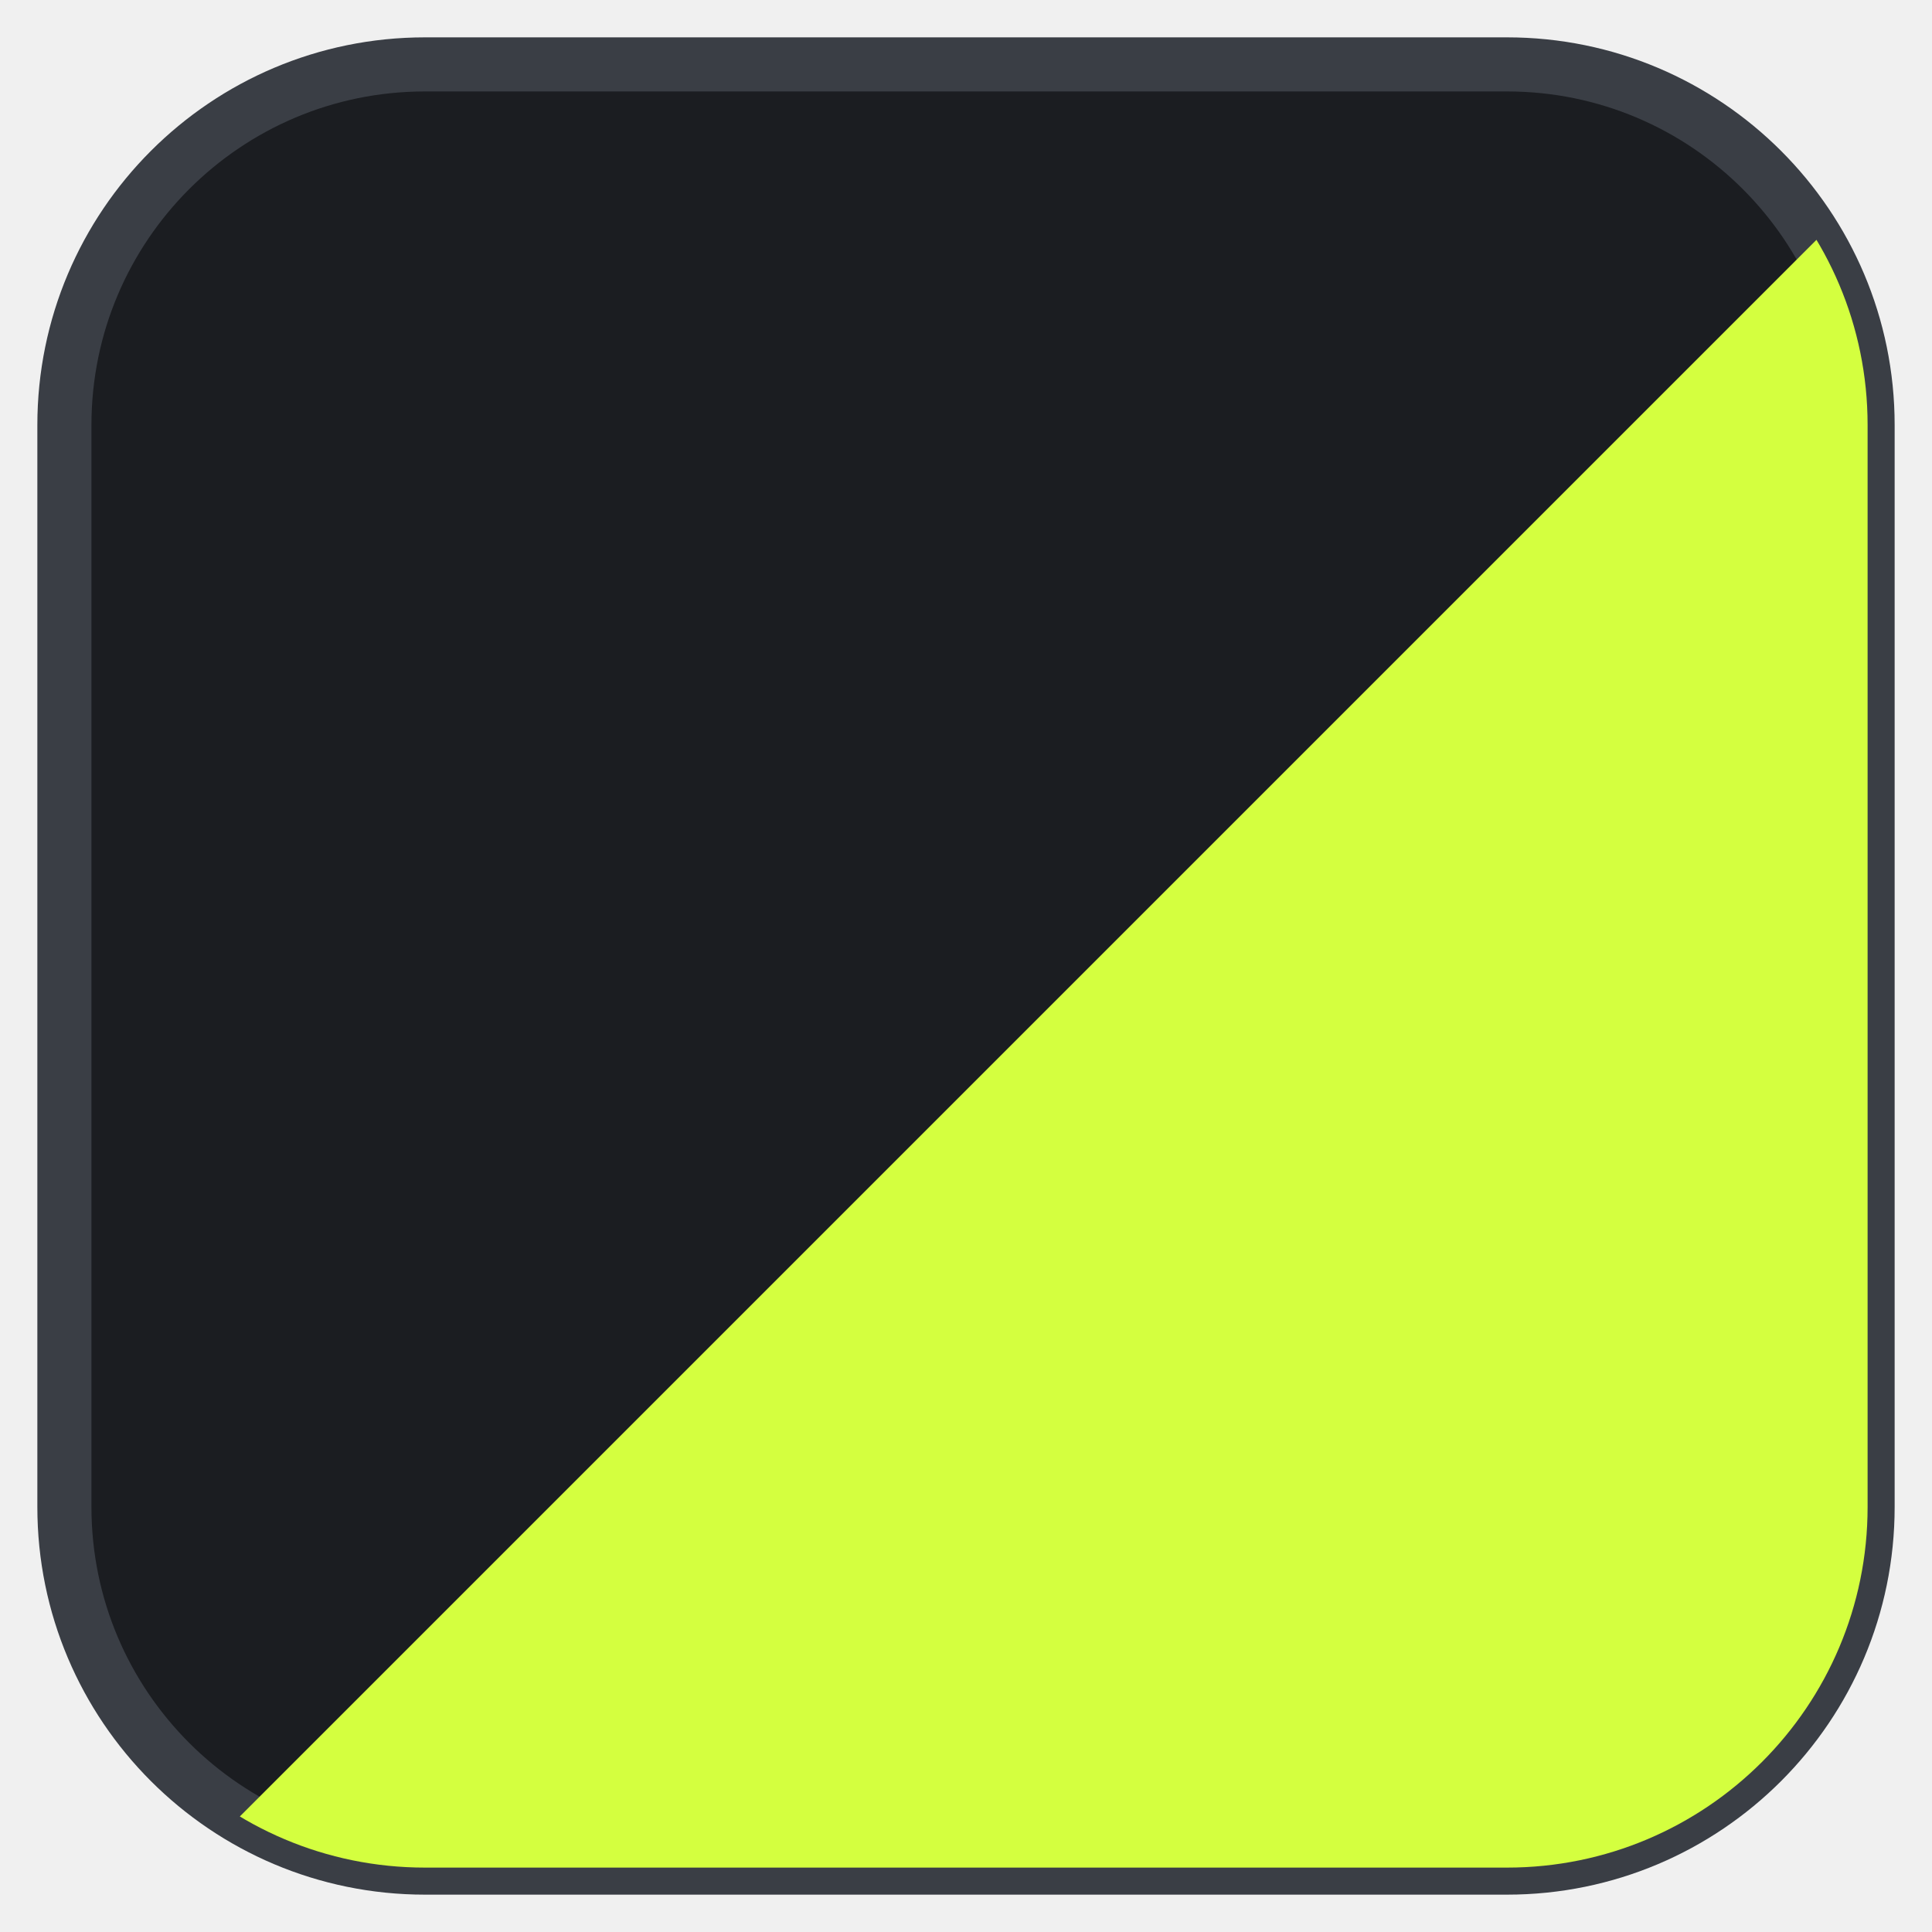
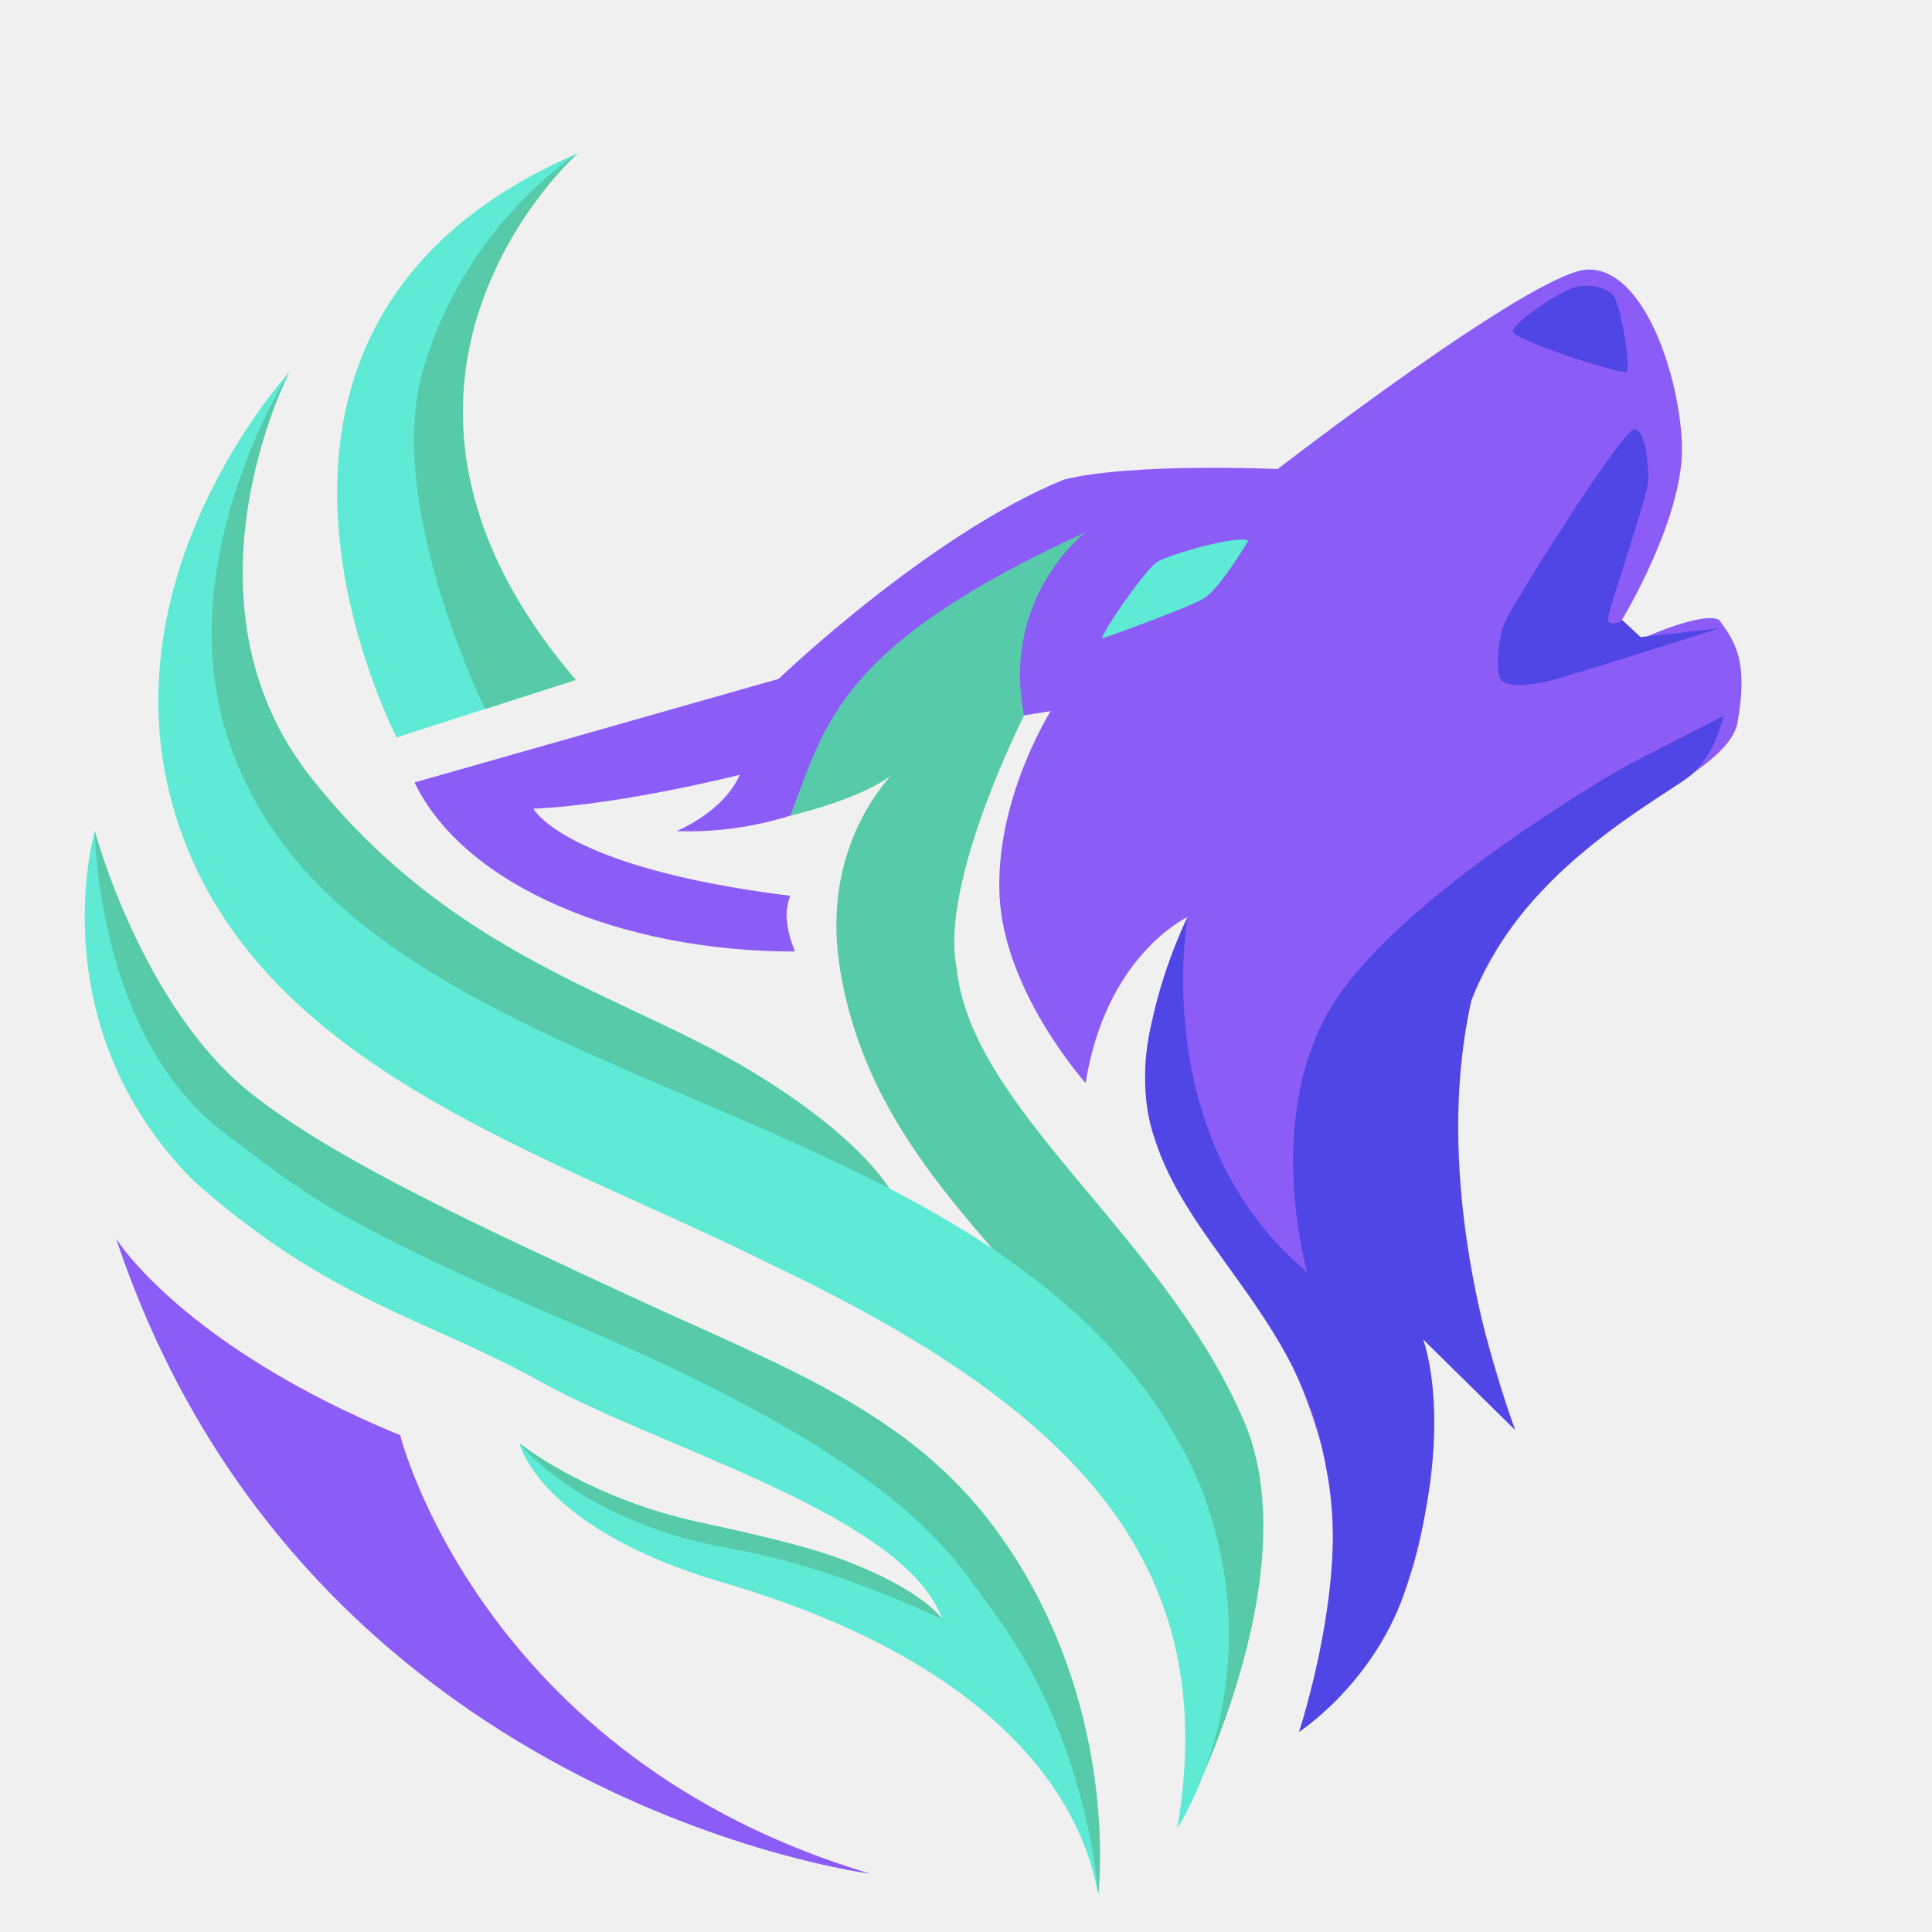
- <svg xmlns="http://www.w3.org/2000/svg" viewBox="0 0 120 120" width="120" height="120">
-   <rect x="4" y="4" width="112" height="112" rx="22.4" fill="#1B1D21" stroke="#3A3E45" stroke-width="3.36" />
-   <clipPath id="c">
-     <rect x="4" y="4" width="112" height="112" rx="22.4" />
-   </clipPath>
-   <polygon clip-path="url(#c)" fill="#D4FF3F" points="117,10.72 117,117 10.72,117" />
+ <svg xmlns="http://www.w3.org/2000/svg" viewBox="0 0 720 720">
+   <defs>
+     <style>
+       .cls-1{display:none}
+       .cls-2{fill:#2a3138}
+       .cls-3{fill:#252525}
+       .cls-4{fill:#8b5cf6}
+       .cls-5{fill:#5eead4}
+       .cls-6{fill:#56caa9}
+       .cls-7{fill:#48dda5}
+       .cls-8{fill:#ffffff;stroke:#000000;stroke-miterlimit:10}
+       .cls-9{fill:#ffffff;stroke:#ffffff;stroke-miterlimit:10}
+       .cls-10{fill:#4bbf98}
+       .cls-11{fill:#3acda2}
+       .cls-12{fill:#4f46e5}
+       .cls-13{fill:#2cb08a}
+       .cls-14{fill:#364251}
+       .cls-15{fill:#442761}
+       .cls-16{fill:#5feda1}
+     </style>
+   </defs>
+   <g id="Layer_5" data-name="Layer 5" class="cls-1">
+     <path d="M0 0 L720 0 L720 720 L0 720 Z" class="cls-2" />
+     <path d="M0 360 C0 161.177 161.177 0 360 0 C558.823 0 720 161.177 720 360 C720 558.823 558.823 720 360 720 C161.177 720 0 558.823 0 360 Z" class="cls-3" />
+   </g>
+   <g id="Layer_3" data-name="Layer 3">
+     <path d="M476.138 174.802 C476.138 174.802 570.375 102.03 591.092 100.517 C611.81 99.004 625.551 137.96 626.8 165.079 C628.05 192.198 604.457 231.014 604.457 231.014 L611.944 237.986 C611.944 237.986 634.427 227.728 640.637 231.014 C647.421 239.977 651.419 247.546 647.421 269.883 C641.259 294.38 568.649 307.731 544.533 383.179 C528.497 433.347 564.616 532.848 564.616 532.848 L529.973 498.741 C529.973 498.741 551.612 596.685 484.113 645.408 C484.113 645.408 507.498 586.769 490.726 532.848 C473.954 478.927 444.177 458.495 430.765 425.367 C417.353 392.239 442.609 341.734 442.609 341.734 C442.609 341.734 412.185 355.738 404.577 403.61 C404.577 403.61 374.248 369.783 372.505 333.852 C370.763 297.921 391.548 265.02 391.548 265.02 L350.693 271.462 C350.693 271.462 310.687 311.941 252.091 309.72 C252.091 309.72 269.431 302.835 275.732 288.732 C275.732 288.732 231.522 299.956 198.779 301.367 C198.779 301.367 210.057 323.355 294.539 333.852 C294.539 333.852 292.446 338.441 293.372 343.844 C293.734 348.776 296.267 354.609 296.267 354.609 C231.592 354.609 173.121 330.192 154.476 291.593 L290.19 252.999 C290.19 252.999 346.093 199.294 396.511 178.724 C422.298 172.329 476.138 174.802 476.138 174.802 Z" class="cls-4" />
+     <path id="_Path_" data-name="&lt;Path&gt;" d="M35.336 309.72 C35.336 309.72 42.206 400.537 164.964 454.12 C164.964 454.12 298.397 508.445 343.045 540.59 C420.221 607.749 409.195 705.511 409.195 705.511 C400.497 659.191 357.178 615.201 268.664 589.553 C200.642 569.349 193.612 537.921 193.612 537.921 C193.612 537.921 213.07 553.393 239.755 561.784 C257.742 567.44 279.146 571.342 299.404 576.77 C334.897 586.28 351.246 603.583 351.246 603.583 C337.337 564.616 246.805 540.132 201.853 515.125 C158.202 490.842 123.189 485.264 72.282 440.187 C14.184 381.971 35.336 309.72 35.336 309.72 Z" class="cls-5" />
+     <g id="Layer_6" data-name="Layer 6" data-vc-layer="sublayer">
+       <path d="M439.94 679.344 C439.94 679.344 490.048 586.031 462.587 527.326 C432.299 459 361.577 413.054 356.454 360.329 C350.18 328.688 381.66 266.579 381.66 266.579 C372.957 222.668 404.398 198.436 404.398 198.436 C312.409 240.508 307.559 269.883 294.539 303.982 C333.903 294.256 338.725 282.433 338.725 282.433 C338.725 282.433 304.283 309.022 313.16 361.81 C325.942 437.819 388.261 473.299 422.344 532.848 C456.427 592.397 439.94 679.344 439.94 679.344 Z" class="cls-6" />
+     </g>
+     <g id="Layer_7" data-name="Layer 7" data-vc-layer="sublayer">
+       <path d="M107.885 138.654 C107.885 138.654 63.527 224.05 116.296 290.277 C169.066 356.503 231.563 370.129 279.146 398.678 C323.32 425.182 332.783 445.198 332.783 445.198 C332.783 445.198 237.738 409.859 139.199 351.626 C94.733 325.349 37.566 225.661 107.885 138.654 Z" class="cls-6" />
+       <path d="M17.563 264.131" class="cls-7" />
+     </g>
+     <g id="Layer_4" data-name="Layer 4" data-vc-layer="sublayer">
+       <path d="M147.754 274.803 L214.596 253.375 C213.948 252.131 107.885 144.694 215.371 57.117 C72.929 118.41 141.095 260.916 147.754 274.803 Z" class="cls-5" />
+       <path d="M107.885 138.654" class="cls-8" />
+       <path d="M66.712 307.82 C97.58 398.797 204.458 429.786 287.283 471.197 C400.909 525.141 455.49 582.702 438.754 681.267 C438.754 681.267 475.558 626.228 447.386 553.882 C381.144 397.849 124.114 416.736 83.297 269.588 C65.358 204.914 107.885 138.654 107.885 138.654 C107.885 138.654 35.793 216.692 66.712 307.82 Z" class="cls-5" />
+       <path d="M43.269 461.606 C43.269 461.606 67.602 501.269 149.124 534.872 C149.124 534.872 179.107 654.957 324.273 698.263 C324.273 698.263 113.311 671.448 43.269 461.606 Z" class="cls-4" />
+       <path d="M407.368 744.227" class="cls-9" />
+       <path d="M107.885 148.652" class="cls-2" />
+     </g>
+     <path d="M293.372 157.808" class="cls-10" />
+     <g id="Layer_8" data-name="Layer 8" data-vc-layer="sublayer">
+       <path d="M180.809 264.206 C180.809 264.206 143.39 188.431 157.467 138.654 C173.105 83.352 215.371 57.117 215.371 57.117 C215.371 57.117 119.445 142.168 214.596 253.375 Z" class="cls-6" />
+       <path d="M202.988 259.474" class="cls-11" />
+       <g id="Layer_9" data-name="Layer 9" data-vc-layer="sublayer">
+         <path d="M35.336 309.72 C35.336 309.72 52.932 375.363 93.711 407.595 C126.191 433.267 182.474 458.661 235.346 483.248 C290.836 509.052 338.371 525.556 370.9 569.726 C418.23 633.995 409.287 705.999 409.287 705.999 C409.287 705.999 405.775 648.27 370.124 600.503 C355.711 581.193 339.414 547.134 218.777 495.592 C121.331 453.959 112.972 444.091 83.767 422.274 C35.987 386.58 35.336 309.72 35.336 309.72 Z" class="cls-6" />
+       </g>
+       <g id="Layer_10" data-name="Layer 10" data-vc-layer="sublayer">
+       </g>
+     </g>
+     <path d="M410.746 237.986 C410.276 236.127 427.201 211.582 431.503 209.227 C436.942 206.3 461.284 199.298 465.207 201.51 C465.207 201.51 455.433 217.97 449.518 222.402 C446.125 225.452 410.746 237.986 410.746 237.986 Z" class="cls-5" />
+     <path d="M606.11 138.654 C608.077 137.748 603.831 112.634 601.19 110.053 C598.549 107.472 594.142 105.892 588.364 106.682 C582.586 107.472 563.908 120.149 563.796 123.431 C563.683 126.713 604.143 139.56 606.11 138.654 Z" class="cls-12" />
+     <path d="M599.297 230.24 C599.711 226.211 614.366 184.035 614.302 178.724 C614.238 173.413 613.371 159.507 608.791 160.134 C604.211 160.76 562.981 226.161 560.707 232.157 C558.433 238.153 557.187 249.664 559.195 252.999 C561.203 256.335 569.926 255.405 576.514 253.966 C583.103 252.526 640.637 234.173 640.637 234.173 L611.35 237.433 L604.72 231.26 C604.72 231.26 598.883 234.269 599.297 230.24 Z" class="cls-12" />
+     <path d="M428.957 202.58" class="cls-13" />
+     <g id="Layer_11" data-name="Layer 11" data-vc-layer="sublayer">
+       <path d="M442.609 341.734 C442.609 341.734 427.532 424.324 487.195 474.173 C487.195 474.173 470.947 418.504 495.443 376.408 C519.938 334.312 605.777 285.548 605.777 285.548 L642.263 266.829 C642.263 266.829 639.809 279.767 630.929 288.183 C623.609 295.425 566.985 322.644 548.38 372.607 C531.104 449.795 564.616 532.848 564.616 532.848 L530.323 499.086 C530.323 499.086 542.995 531.412 524.247 590.971 C512.992 626.726 484.113 645.408 484.113 645.408 C484.113 645.408 503.131 587.846 494.481 548.333 C483.238 475.003 411.754 449.918 429.579 379.523 C434.37 358.117 442.609 341.734 442.609 341.734 Z" class="cls-12" />
+       <path d="M600.268 278.104" class="cls-14" />
+     </g>
+     <g id="Layer_12" data-name="Layer 12" data-vc-layer="sublayer">
+       <path d="M193.612 537.921 C193.612 537.921 216.758 567.491 272.691 577.187 C311.906 583.986 351.246 603.583 351.246 603.583 C351.246 603.583 344.728 592.776 314.068 581.257 C301.155 576.406 283.554 572.216 261.01 567.383 C219.259 558.433 193.612 537.921 193.612 537.921 Z" class="cls-6" />
+       <path d="M196.76 536.523" class="cls-15" />
+       <path d="M307.735 583.986" class="cls-15" />
+       <path d="M291.751 564.95" class="cls-15" />
+       <path d="M278.17 556.992" class="cls-15" />
+     </g>
+     <path d="M298.021 339.523" class="cls-16" />
+   </g>
</svg>
